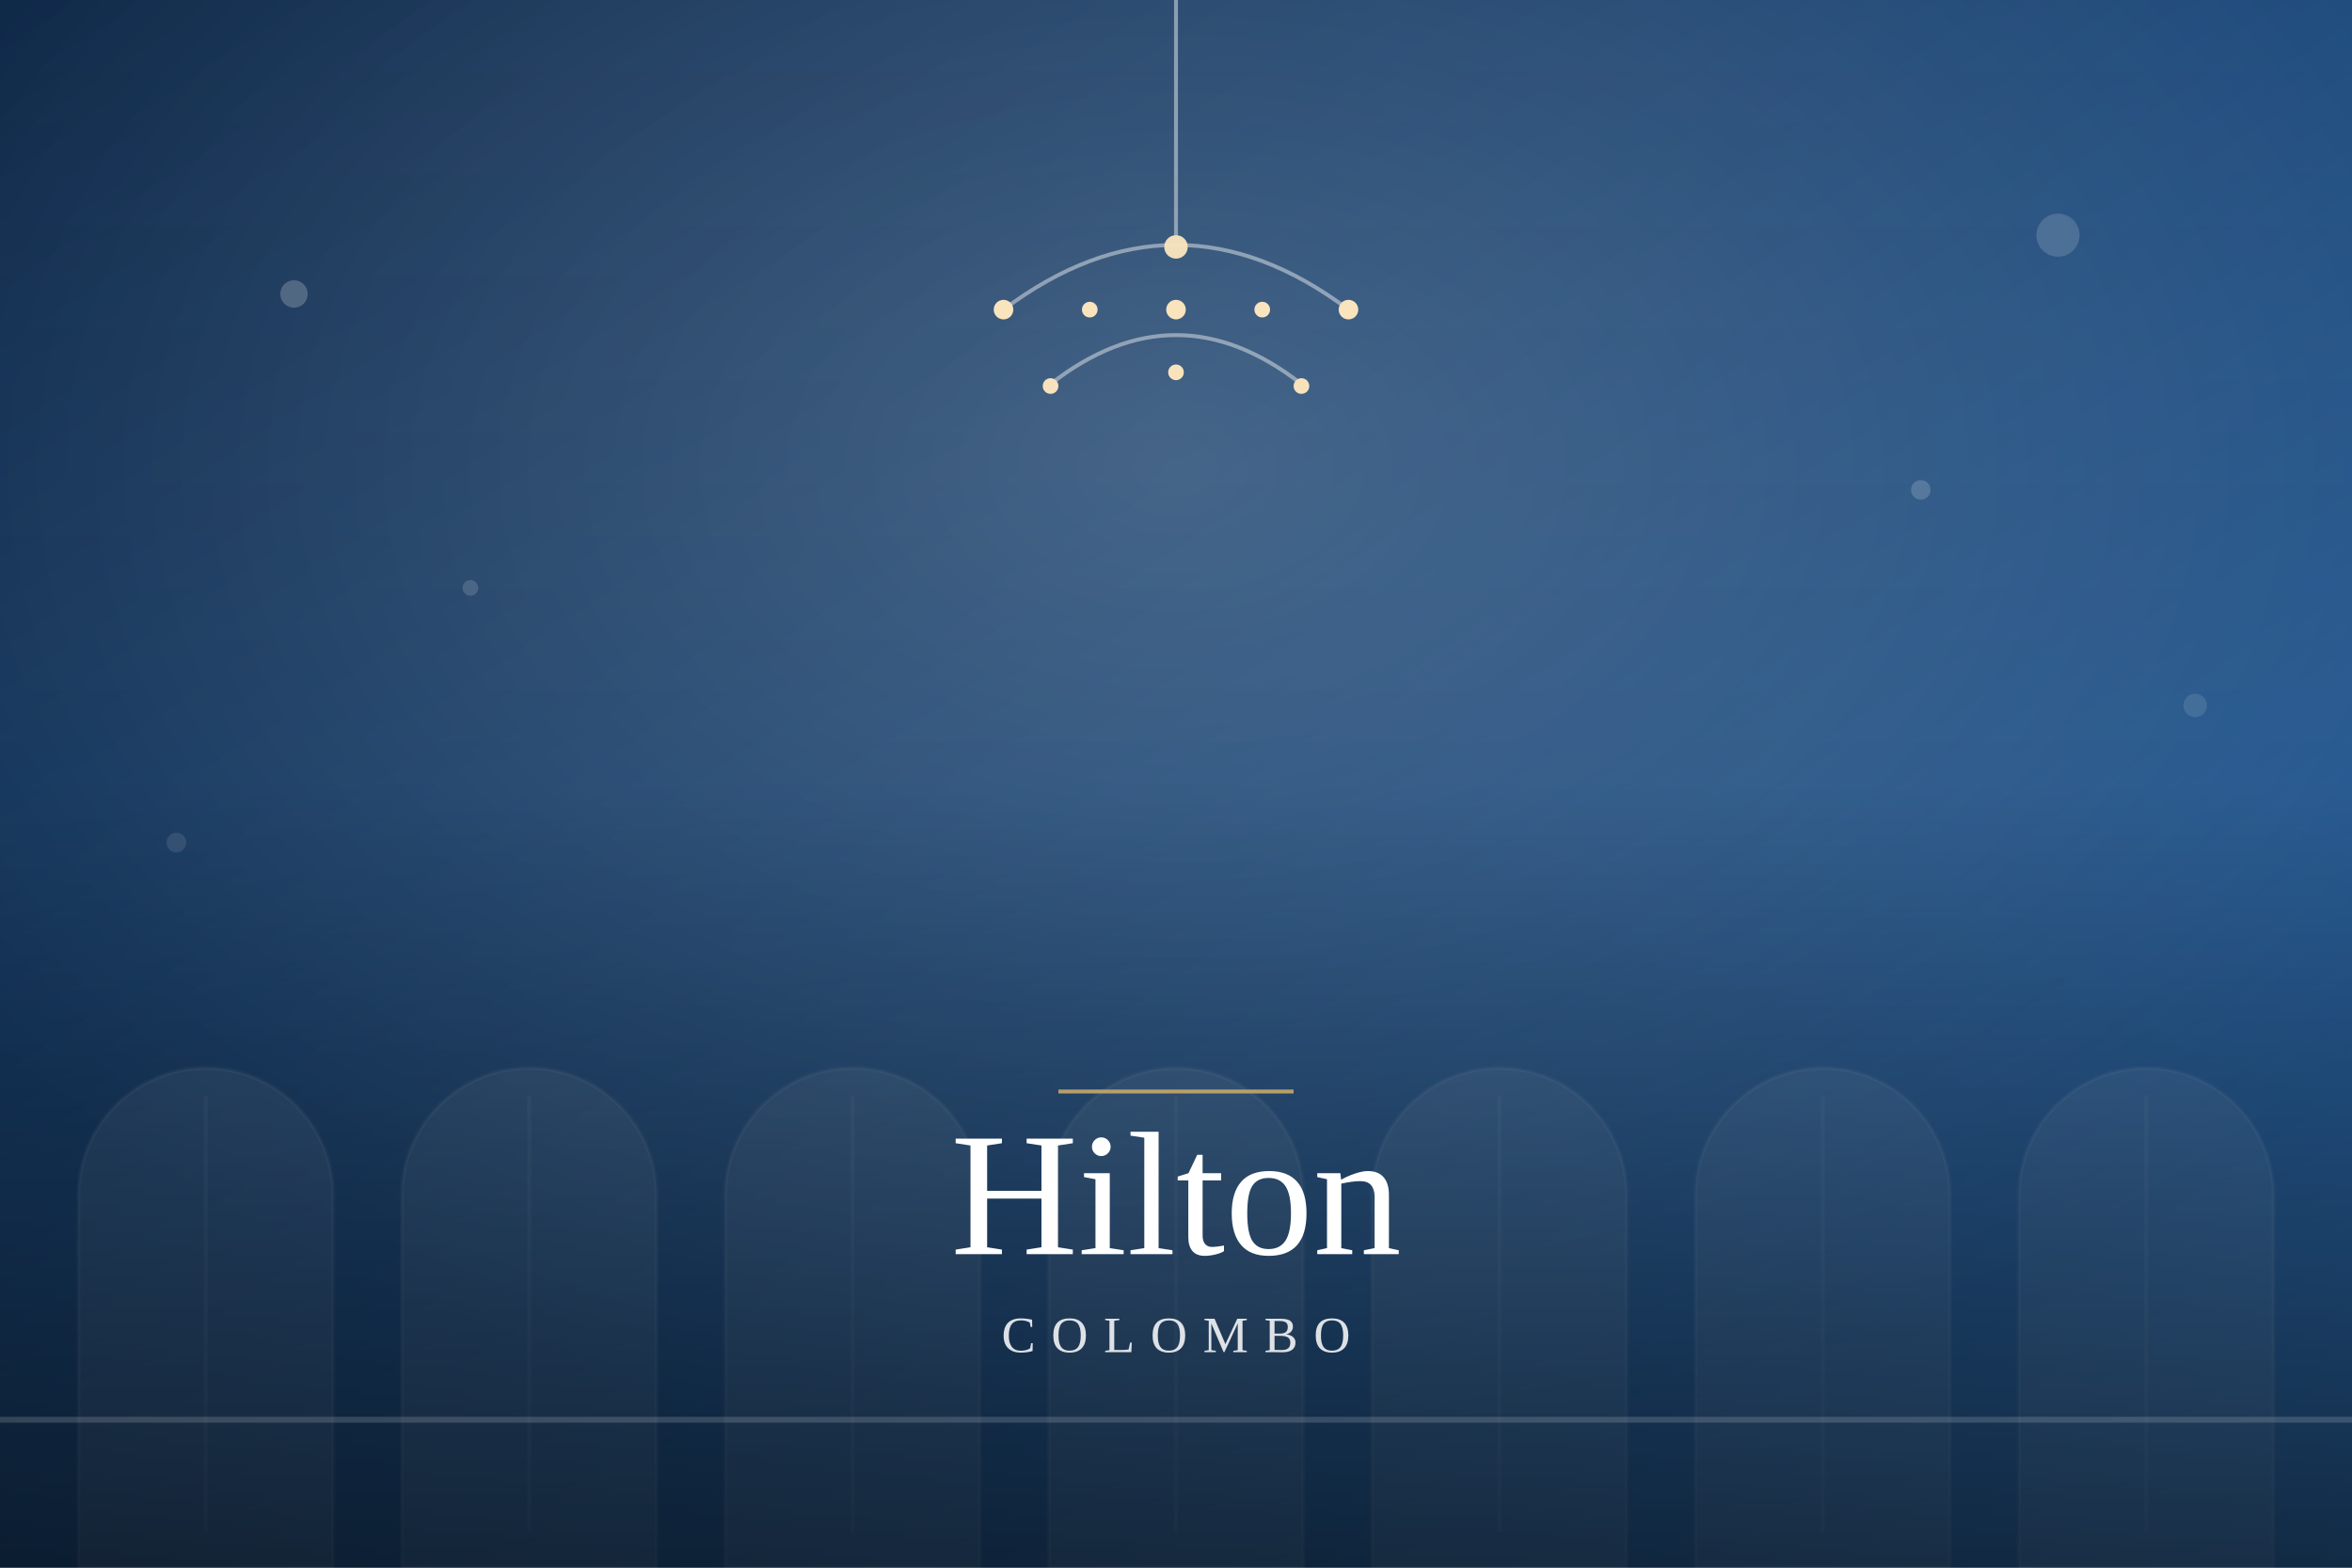
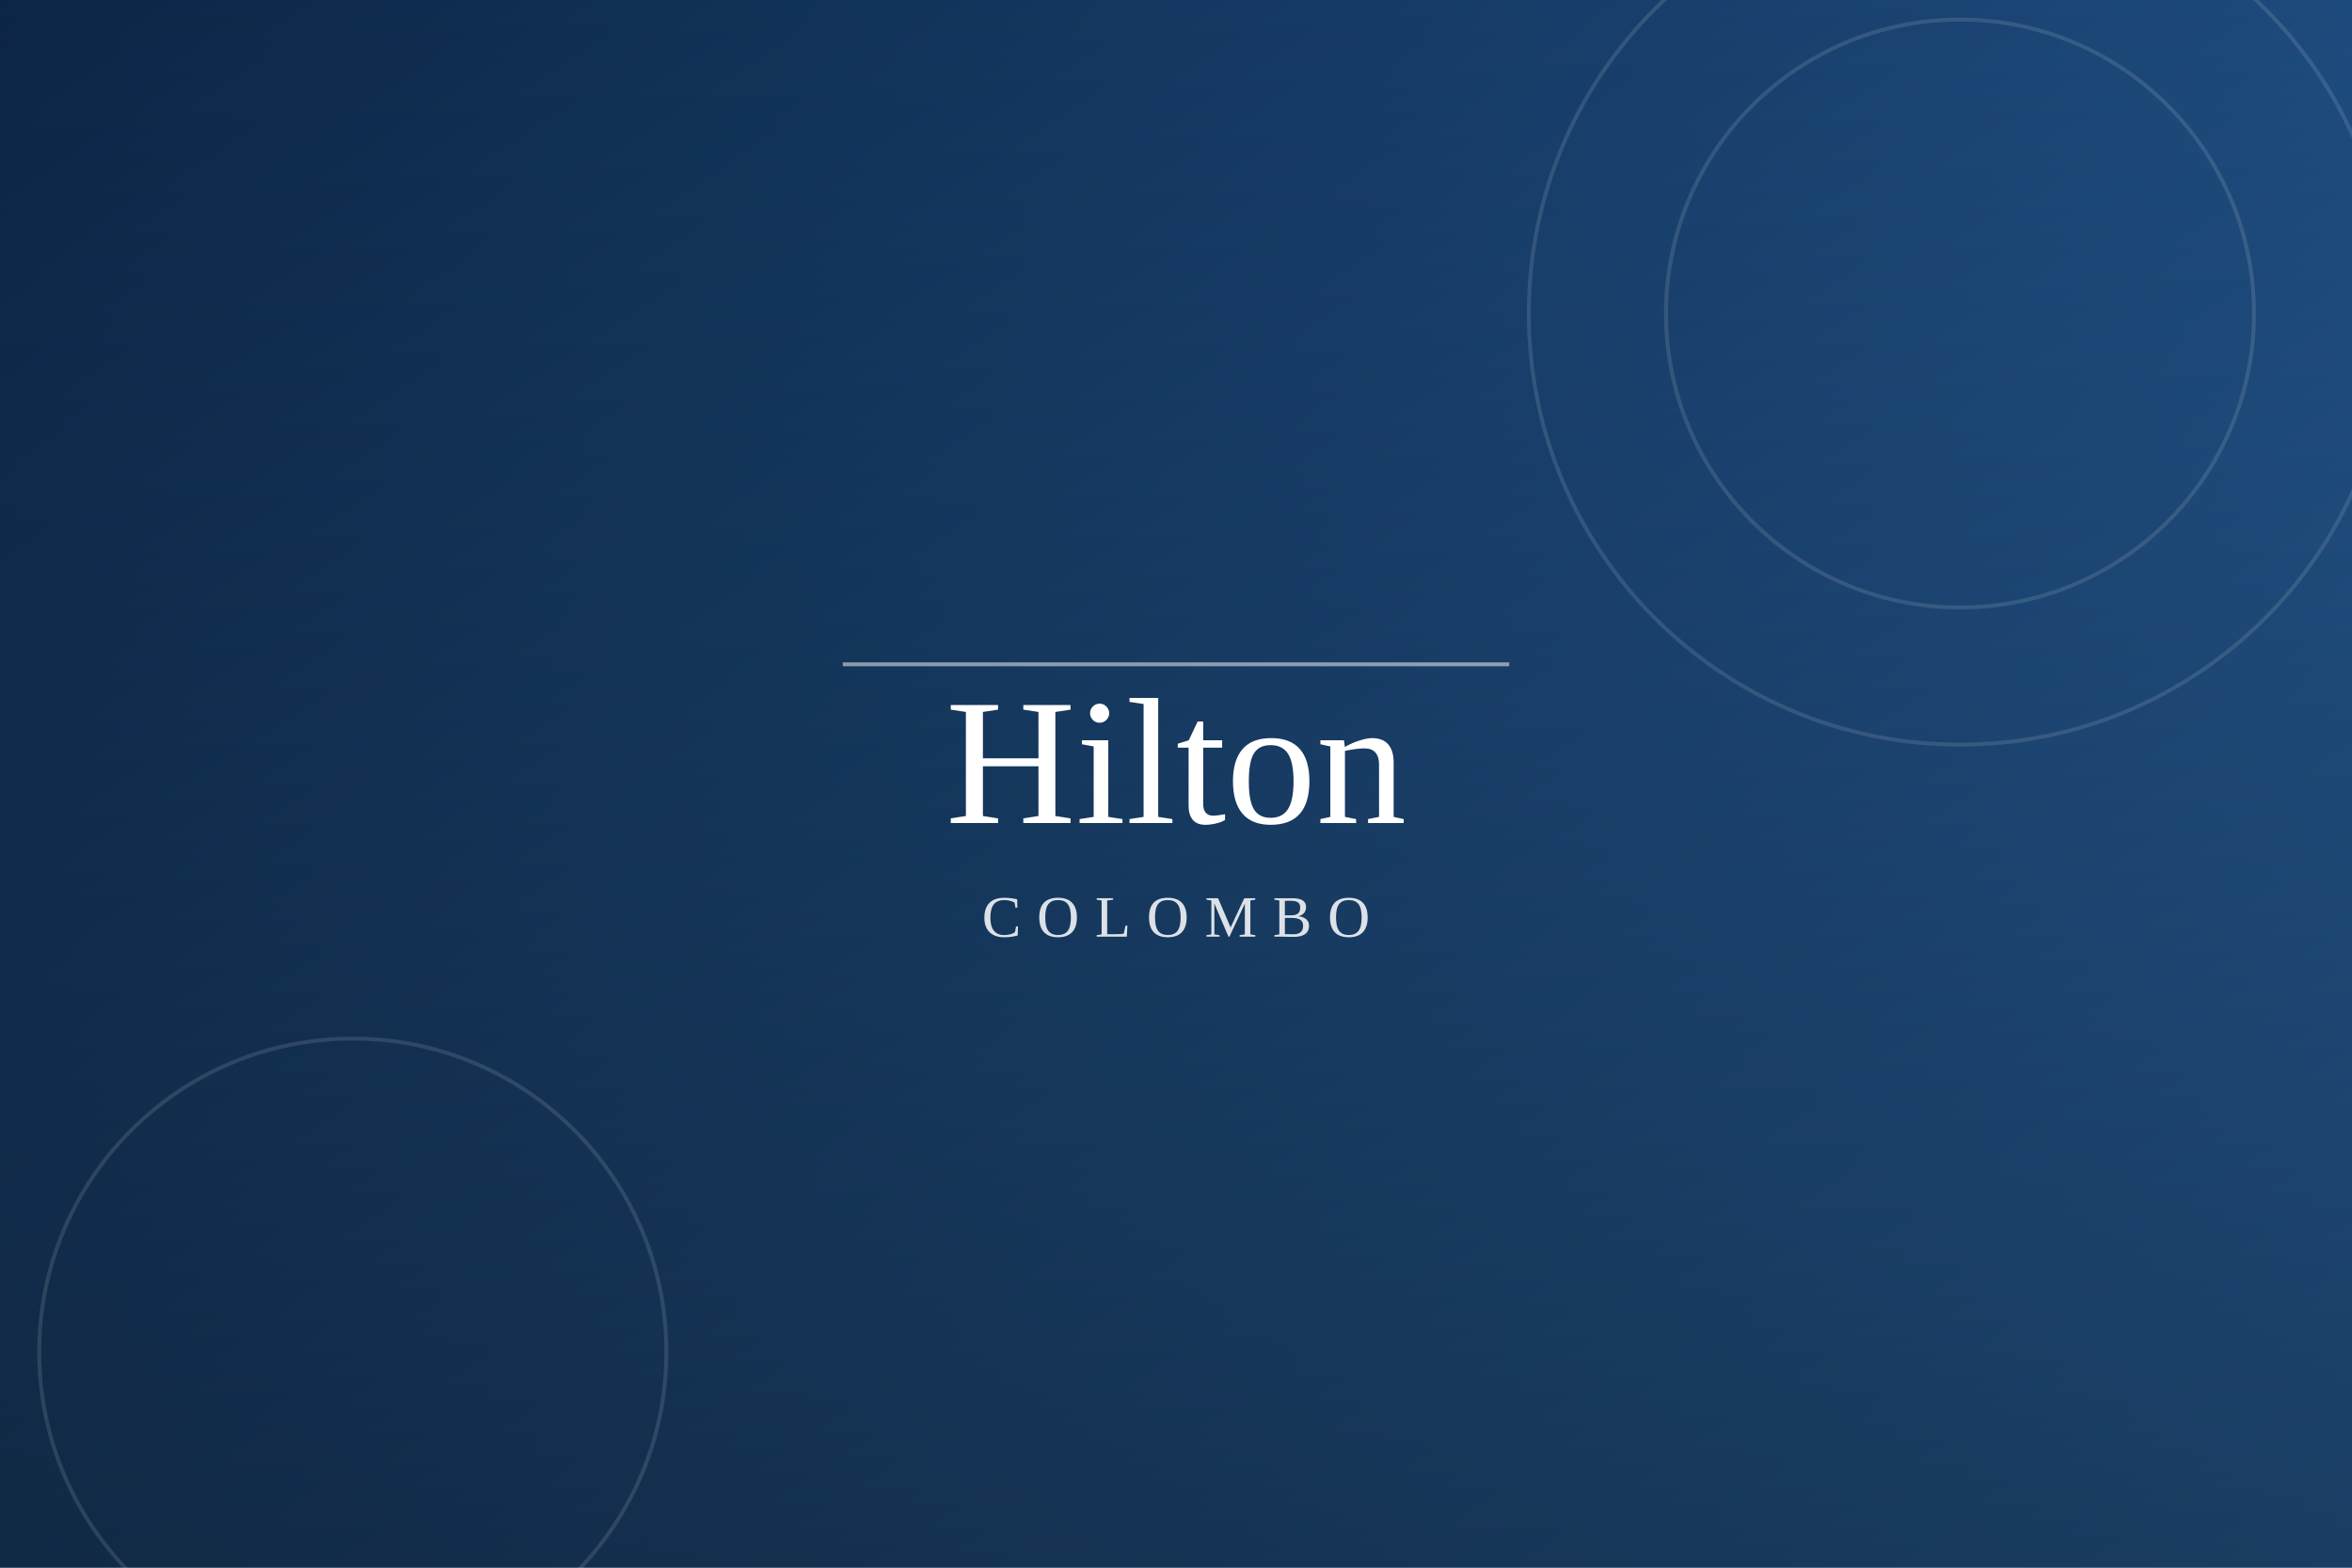
<svg xmlns="http://www.w3.org/2000/svg" viewBox="0 0 1200 800" width="1200" height="800" role="img" aria-label="Hilton">
  <defs>
-     <linearGradient id="bg" x1="0" y1="0" x2="1" y2="1">
+     <linearGradient id="g" x1="0" y1="0" x2="1" y2="1">
      <stop offset="0" stop-color="#0b2545" />
      <stop offset="1" stop-color="#2f6fb3" />
    </linearGradient>
-     <radialGradient id="glow" cx="0.5" cy="0.30" r="0.62">
-       <stop offset="0" stop-color="#ffffff" stop-opacity="0.20" />
-       <stop offset="1" stop-color="#ffffff" stop-opacity="0" />
-     </radialGradient>
-     <linearGradient id="vig" x1="0" y1="0" x2="0" y2="1">
-       <stop offset="0" stop-color="#000000" stop-opacity="0" />
-       <stop offset="0.5" stop-color="#000000" stop-opacity="0.06" />
-       <stop offset="1" stop-color="#000000" stop-opacity="0.62" />
+     <linearGradient id="v" x1="0" y1="0" x2="0" y2="1">
+       <stop offset="0" stop-color="#000" stop-opacity="0" />
+       <stop offset="1" stop-color="#000" stop-opacity="0.45" />
    </linearGradient>
  </defs>
-   <rect width="1200" height="800" fill="url(#bg)" />
-   <rect width="1200" height="800" fill="url(#glow)" />
-   <g fill="#ffffff">
-     <circle cx="150" cy="150" r="7" opacity="0.22" />
-     <circle cx="1050" cy="120" r="11" opacity="0.16" />
-     <circle cx="980" cy="250" r="5" opacity="0.18" />
-     <circle cx="240" cy="300" r="4" opacity="0.16" />
-     <circle cx="1120" cy="360" r="6" opacity="0.12" />
-     <circle cx="90" cy="430" r="5" opacity="0.12" />
+   <rect width="1200" height="800" fill="url(#g)" />
+   <rect width="1200" height="800" fill="url(#v)" />
+   <g fill="none" stroke="#ffffff" stroke-opacity="0.12" stroke-width="2">
+     <circle cx="1000" cy="160" r="220" />
+     <circle cx="1000" cy="160" r="150" />
+     <circle cx="180" cy="690" r="160" />
  </g>
-   <g stroke="#ffffff" stroke-opacity="0.45" fill="none" stroke-width="2">
-     <line x1="600" y1="0" x2="600" y2="120" />
-     <path d="M512 158 Q600 92 688 158" />
-     <path d="M536 196 Q600 146 664 196" />
-   </g>
-   <g fill="#ffe9c2">
-     <circle cx="600" cy="126" r="6" opacity="0.95" />
-     <circle cx="512" cy="158" r="5" />
-     <circle cx="556" cy="158" r="4" />
-     <circle cx="600" cy="158" r="5" />
-     <circle cx="644" cy="158" r="4" />
-     <circle cx="688" cy="158" r="5" />
-     <circle cx="536" cy="197" r="4" />
-     <circle cx="600" cy="190" r="4" />
-     <circle cx="664" cy="197" r="4" />
-   </g>
-   <g fill="#ffffff" fill-opacity="0.08" stroke="#ffffff" stroke-opacity="0.05" stroke-width="2">
-     <path d="M40 800 V610 a65 65 0 0 1 130 0 V800 Z" />
-     <line x1="105" y1="559" x2="105" y2="782" />
-     <path d="M205 800 V610 a65 65 0 0 1 130 0 V800 Z" />
-     <line x1="270" y1="559" x2="270" y2="782" />
-     <path d="M370 800 V610 a65 65 0 0 1 130 0 V800 Z" />
-     <line x1="435" y1="559" x2="435" y2="782" />
-     <path d="M535 800 V610 a65 65 0 0 1 130 0 V800 Z" />
-     <line x1="600" y1="559" x2="600" y2="782" />
-     <path d="M700 800 V610 a65 65 0 0 1 130 0 V800 Z" />
-     <line x1="765" y1="559" x2="765" y2="782" />
-     <path d="M865 800 V610 a65 65 0 0 1 130 0 V800 Z" />
-     <line x1="930" y1="559" x2="930" y2="782" />
-     <path d="M1030 800 V610 a65 65 0 0 1 130 0 V800 Z" />
-     <line x1="1095" y1="559" x2="1095" y2="782" />
-   </g>
-   <rect width="1200" height="800" fill="url(#vig)" />
-   <rect x="0" y="723" width="1200" height="3" fill="#ffffff" fill-opacity="0.16" />
-   <g text-anchor="middle" font-family="Georgia,'Times New Roman',serif">
-     <rect x="540" y="556" width="120" height="2" fill="#c8a96a" fill-opacity="0.9" />
-     <text x="600" y="640" font-size="90" fill="#ffffff" font-weight="500">Hilton</text>
-     <text x="600" y="690" font-size="26" letter-spacing="8" fill="#ffffff" fill-opacity="0.85">COLOMBO</text>
+   <g text-anchor="middle" font-family="Georgia, 'Times New Roman', serif">
+     <rect x="430" y="338" width="340" height="2" fill="#ffffff" fill-opacity="0.5" />
+     <text x="600" y="420" font-size="92" fill="#ffffff" font-weight="500">Hilton</text>
+     <text x="600" y="478" font-size="30" letter-spacing="8" fill="#ffffff" fill-opacity="0.85">COLOMBO</text>
  </g>
</svg>
